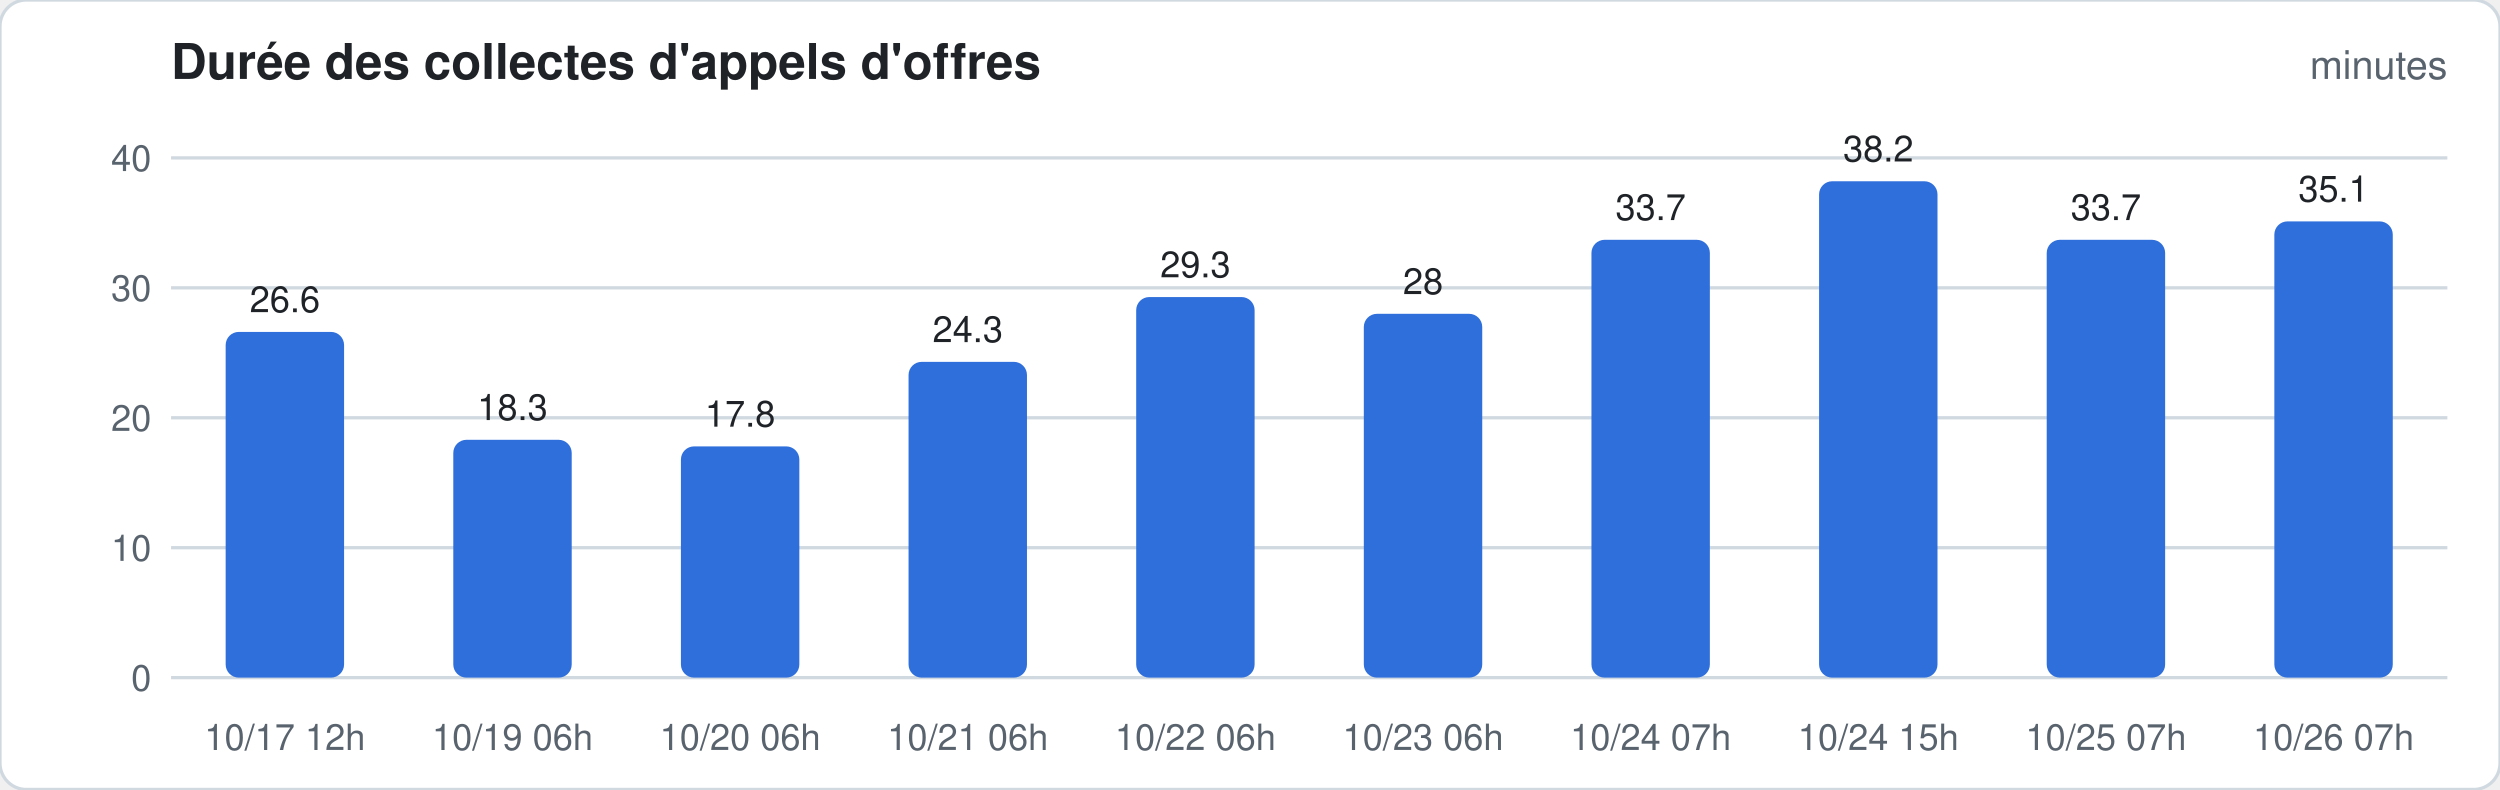
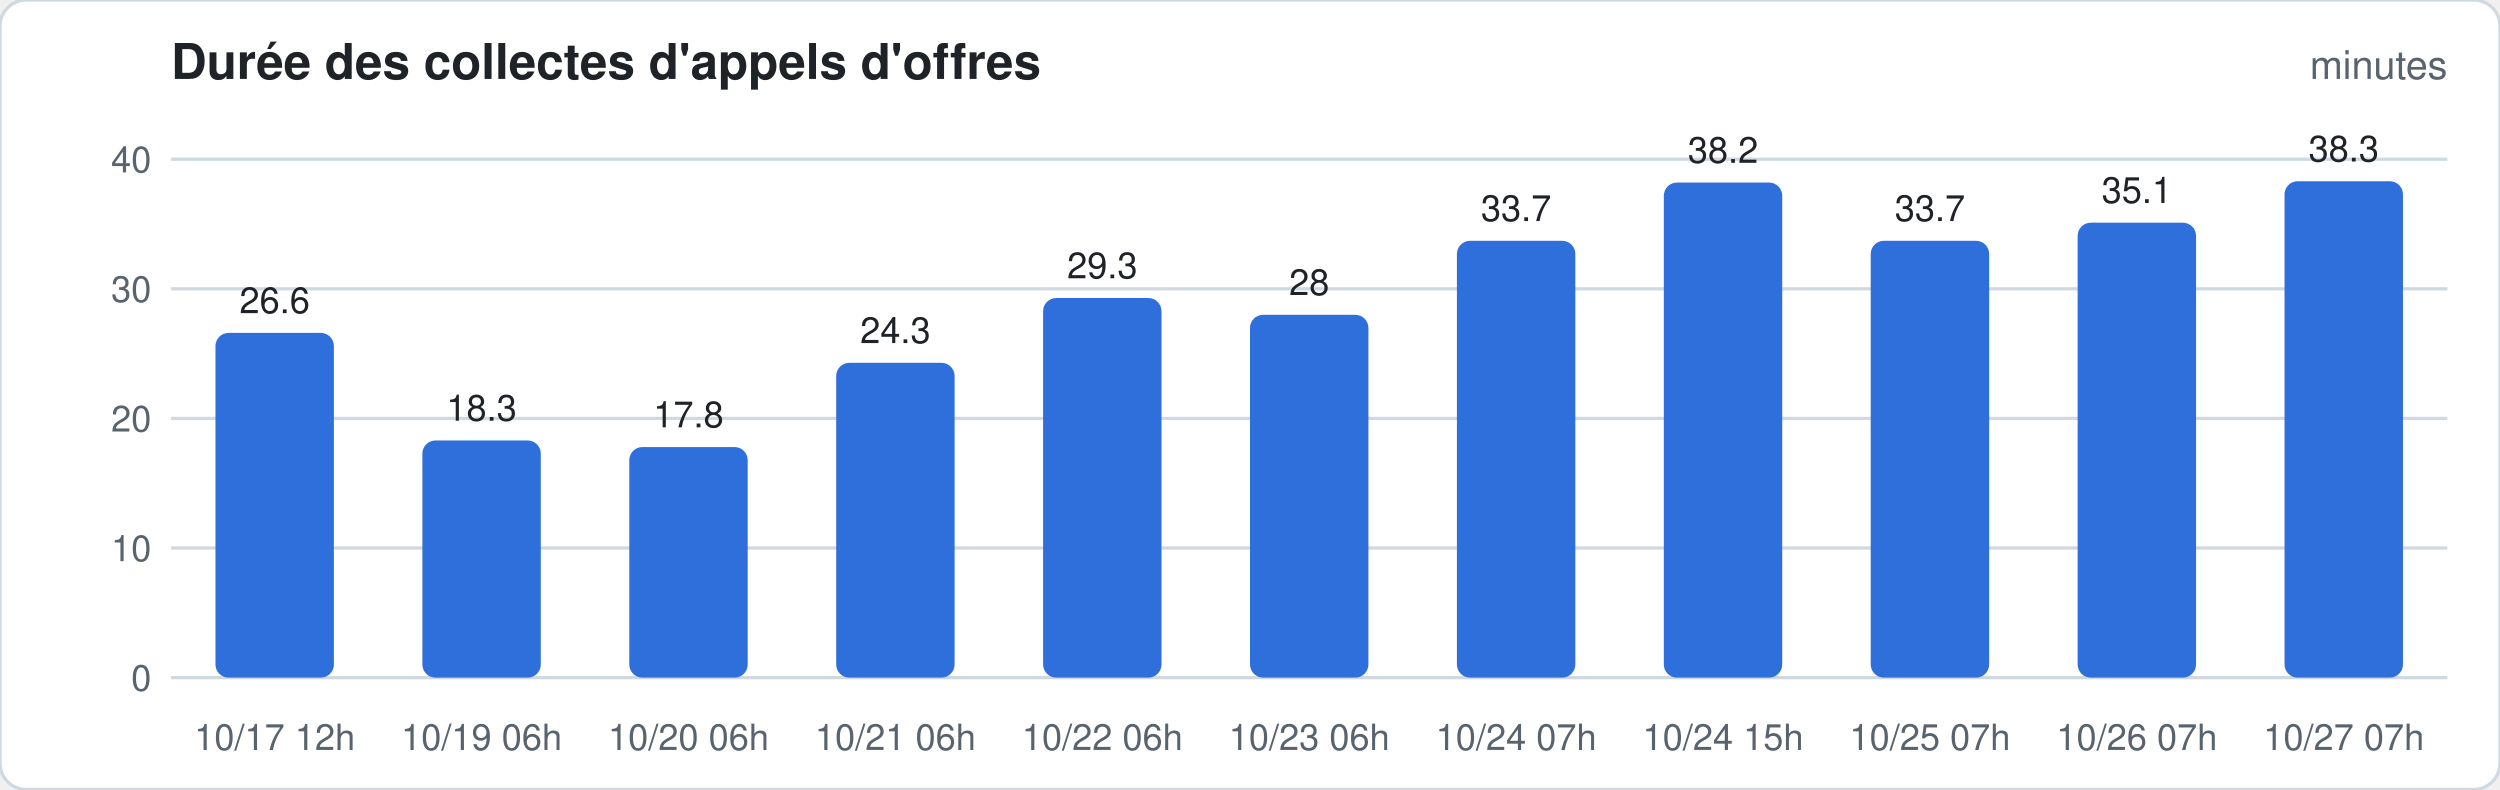
<svg xmlns="http://www.w3.org/2000/svg" width="760" height="240" viewBox="0 0 760 240" font-family="-apple-system,Segoe UI,Helvetica,Arial,sans-serif">
  <rect width="760" height="240" rx="8" fill="#ffffff" stroke="#d1d9e0" />
  <text x="52" y="24" font-size="15" font-weight="600" fill="#1f2328">Durée des collectes d'appels d'offres</text>
  <text x="744" y="24" font-size="12" fill="#59636e" text-anchor="end">minutes</text>
  <line x1="52" x2="744" y1="206.0" y2="206.0" stroke="#d1d9e0" stroke-width="1" />
  <text x="46" y="210.0" font-size="11" fill="#59636e" text-anchor="end">0</text>
-   <line x1="52" x2="744" y1="166.5" y2="166.5" stroke="#d1d9e0" stroke-width="1" />
-   <text x="46" y="170.5" font-size="11" fill="#59636e" text-anchor="end">10</text>
-   <line x1="52" x2="744" y1="127.0" y2="127.0" stroke="#d1d9e0" stroke-width="1" />
-   <text x="46" y="131.0" font-size="11" fill="#59636e" text-anchor="end">20</text>
-   <line x1="52" x2="744" y1="87.5" y2="87.5" stroke="#d1d9e0" stroke-width="1" />
-   <text x="46" y="91.5" font-size="11" fill="#59636e" text-anchor="end">30</text>
-   <line x1="52" x2="744" y1="48.0" y2="48.0" stroke="#d1d9e0" stroke-width="1" />
-   <text x="46" y="52.0" font-size="11" fill="#59636e" text-anchor="end">40</text>
-   <rect x="68.6" y="100.9" width="36.0" height="105.1" rx="4.0" fill="#2f6fdb" />
-   <text x="86.6" y="94.9" font-size="11" fill="#1f2328" text-anchor="middle">26.6</text>
-   <text x="86.6" y="228" font-size="11" fill="#59636e" text-anchor="middle">10/17 12h</text>
-   <rect x="137.8" y="133.7" width="36.0" height="72.3" rx="4.0" fill="#2f6fdb" />
-   <text x="155.8" y="127.7" font-size="11" fill="#1f2328" text-anchor="middle">18.3</text>
-   <text x="155.8" y="228" font-size="11" fill="#59636e" text-anchor="middle">10/19 06h</text>
-   <rect x="207.0" y="135.7" width="36.0" height="70.3" rx="4.0" fill="#2f6fdb" />
-   <text x="225.0" y="129.7" font-size="11" fill="#1f2328" text-anchor="middle">17.8</text>
-   <text x="225.0" y="228" font-size="11" fill="#59636e" text-anchor="middle">10/20 06h</text>
-   <rect x="276.2" y="110.0" width="36.0" height="96.0" rx="4.0" fill="#2f6fdb" />
-   <text x="294.2" y="104.0" font-size="11" fill="#1f2328" text-anchor="middle">24.3</text>
-   <text x="294.2" y="228" font-size="11" fill="#59636e" text-anchor="middle">10/21 06h</text>
-   <rect x="345.4" y="90.3" width="36.0" height="115.7" rx="4.0" fill="#2f6fdb" />
-   <text x="363.4" y="84.3" font-size="11" fill="#1f2328" text-anchor="middle">29.3</text>
-   <text x="363.4" y="228" font-size="11" fill="#59636e" text-anchor="middle">10/22 06h</text>
-   <rect x="414.6" y="95.4" width="36.0" height="110.6" rx="4.0" fill="#2f6fdb" />
-   <text x="432.6" y="89.4" font-size="11" fill="#1f2328" text-anchor="middle">28</text>
-   <text x="432.6" y="228" font-size="11" fill="#59636e" text-anchor="middle">10/23 06h</text>
-   <rect x="483.8" y="72.9" width="36.0" height="133.1" rx="4.0" fill="#2f6fdb" />
-   <text x="501.8" y="66.9" font-size="11" fill="#1f2328" text-anchor="middle">33.7</text>
-   <text x="501.8" y="228" font-size="11" fill="#59636e" text-anchor="middle">10/24 07h</text>
-   <rect x="553.0" y="55.1" width="36.0" height="150.9" rx="4.0" fill="#2f6fdb" />
-   <text x="571.0" y="49.1" font-size="11" fill="#1f2328" text-anchor="middle">38.2</text>
-   <text x="571.0" y="228" font-size="11" fill="#59636e" text-anchor="middle">10/24 15h</text>
-   <rect x="622.2" y="72.9" width="36.0" height="133.1" rx="4.0" fill="#2f6fdb" />
-   <text x="640.2" y="66.9" font-size="11" fill="#1f2328" text-anchor="middle">33.7</text>
-   <text x="640.2" y="228" font-size="11" fill="#59636e" text-anchor="middle">10/25 07h</text>
-   <rect x="691.4" y="67.3" width="36.0" height="138.7" rx="4.0" fill="#2f6fdb" />
-   <text x="709.4" y="61.3" font-size="11" fill="#1f2328" text-anchor="middle">35.1</text>
-   <text x="709.4" y="228" font-size="11" fill="#59636e" text-anchor="middle">10/26 07h</text>
+   <line x1="52" x2="744" y1="166.6" y2="166.6" stroke="#d1d9e0" stroke-width="1" />
+   <text x="46" y="170.6" font-size="11" fill="#59636e" text-anchor="end">10</text>
+   <line x1="52" x2="744" y1="127.2" y2="127.2" stroke="#d1d9e0" stroke-width="1" />
+   <text x="46" y="131.2" font-size="11" fill="#59636e" text-anchor="end">20</text>
+   <line x1="52" x2="744" y1="87.8" y2="87.8" stroke="#d1d9e0" stroke-width="1" />
+   <text x="46" y="91.8" font-size="11" fill="#59636e" text-anchor="end">30</text>
+   <line x1="52" x2="744" y1="48.4" y2="48.4" stroke="#d1d9e0" stroke-width="1" />
+   <text x="46" y="52.4" font-size="11" fill="#59636e" text-anchor="end">40</text>
+   <rect x="65.5" y="101.2" width="36.0" height="104.8" rx="4.0" fill="#2f6fdb" />
+   <text x="83.5" y="95.2" font-size="11" fill="#1f2328" text-anchor="middle">26.6</text>
+   <text x="83.5" y="228" font-size="11" fill="#59636e" text-anchor="middle">10/17 12h</text>
+   <rect x="128.4" y="133.9" width="36.0" height="72.1" rx="4.0" fill="#2f6fdb" />
+   <text x="146.4" y="127.9" font-size="11" fill="#1f2328" text-anchor="middle">18.3</text>
+   <text x="146.4" y="228" font-size="11" fill="#59636e" text-anchor="middle">10/19 06h</text>
+   <rect x="191.3" y="135.9" width="36.0" height="70.1" rx="4.0" fill="#2f6fdb" />
+   <text x="209.3" y="129.9" font-size="11" fill="#1f2328" text-anchor="middle">17.8</text>
+   <text x="209.3" y="228" font-size="11" fill="#59636e" text-anchor="middle">10/20 06h</text>
+   <rect x="254.2" y="110.3" width="36.0" height="95.7" rx="4.0" fill="#2f6fdb" />
+   <text x="272.2" y="104.3" font-size="11" fill="#1f2328" text-anchor="middle">24.3</text>
+   <text x="272.2" y="228" font-size="11" fill="#59636e" text-anchor="middle">10/21 06h</text>
+   <rect x="317.1" y="90.6" width="36.0" height="115.4" rx="4.0" fill="#2f6fdb" />
+   <text x="335.1" y="84.6" font-size="11" fill="#1f2328" text-anchor="middle">29.3</text>
+   <text x="335.1" y="228" font-size="11" fill="#59636e" text-anchor="middle">10/22 06h</text>
+   <rect x="380.0" y="95.7" width="36.0" height="110.3" rx="4.0" fill="#2f6fdb" />
+   <text x="398.0" y="89.7" font-size="11" fill="#1f2328" text-anchor="middle">28</text>
+   <text x="398.0" y="228" font-size="11" fill="#59636e" text-anchor="middle">10/23 06h</text>
+   <rect x="442.9" y="73.2" width="36.0" height="132.8" rx="4.0" fill="#2f6fdb" />
+   <text x="460.9" y="67.2" font-size="11" fill="#1f2328" text-anchor="middle">33.7</text>
+   <text x="460.9" y="228" font-size="11" fill="#59636e" text-anchor="middle">10/24 07h</text>
+   <rect x="505.8" y="55.5" width="36.0" height="150.5" rx="4.0" fill="#2f6fdb" />
+   <text x="523.8" y="49.5" font-size="11" fill="#1f2328" text-anchor="middle">38.2</text>
+   <text x="523.8" y="228" font-size="11" fill="#59636e" text-anchor="middle">10/24 15h</text>
+   <rect x="568.7" y="73.2" width="36.0" height="132.8" rx="4.0" fill="#2f6fdb" />
+   <text x="586.7" y="67.2" font-size="11" fill="#1f2328" text-anchor="middle">33.7</text>
+   <text x="586.7" y="228" font-size="11" fill="#59636e" text-anchor="middle">10/25 07h</text>
+   <rect x="631.6" y="67.7" width="36.0" height="138.3" rx="4.0" fill="#2f6fdb" />
+   <text x="649.6" y="61.7" font-size="11" fill="#1f2328" text-anchor="middle">35.1</text>
+   <text x="649.6" y="228" font-size="11" fill="#59636e" text-anchor="middle">10/26 07h</text>
+   <rect x="694.5" y="55.1" width="36.0" height="150.9" rx="4.0" fill="#2f6fdb" />
+   <text x="712.5" y="49.1" font-size="11" fill="#1f2328" text-anchor="middle">38.3</text>
+   <text x="712.5" y="228" font-size="11" fill="#59636e" text-anchor="middle">10/27 07h</text>
</svg>
